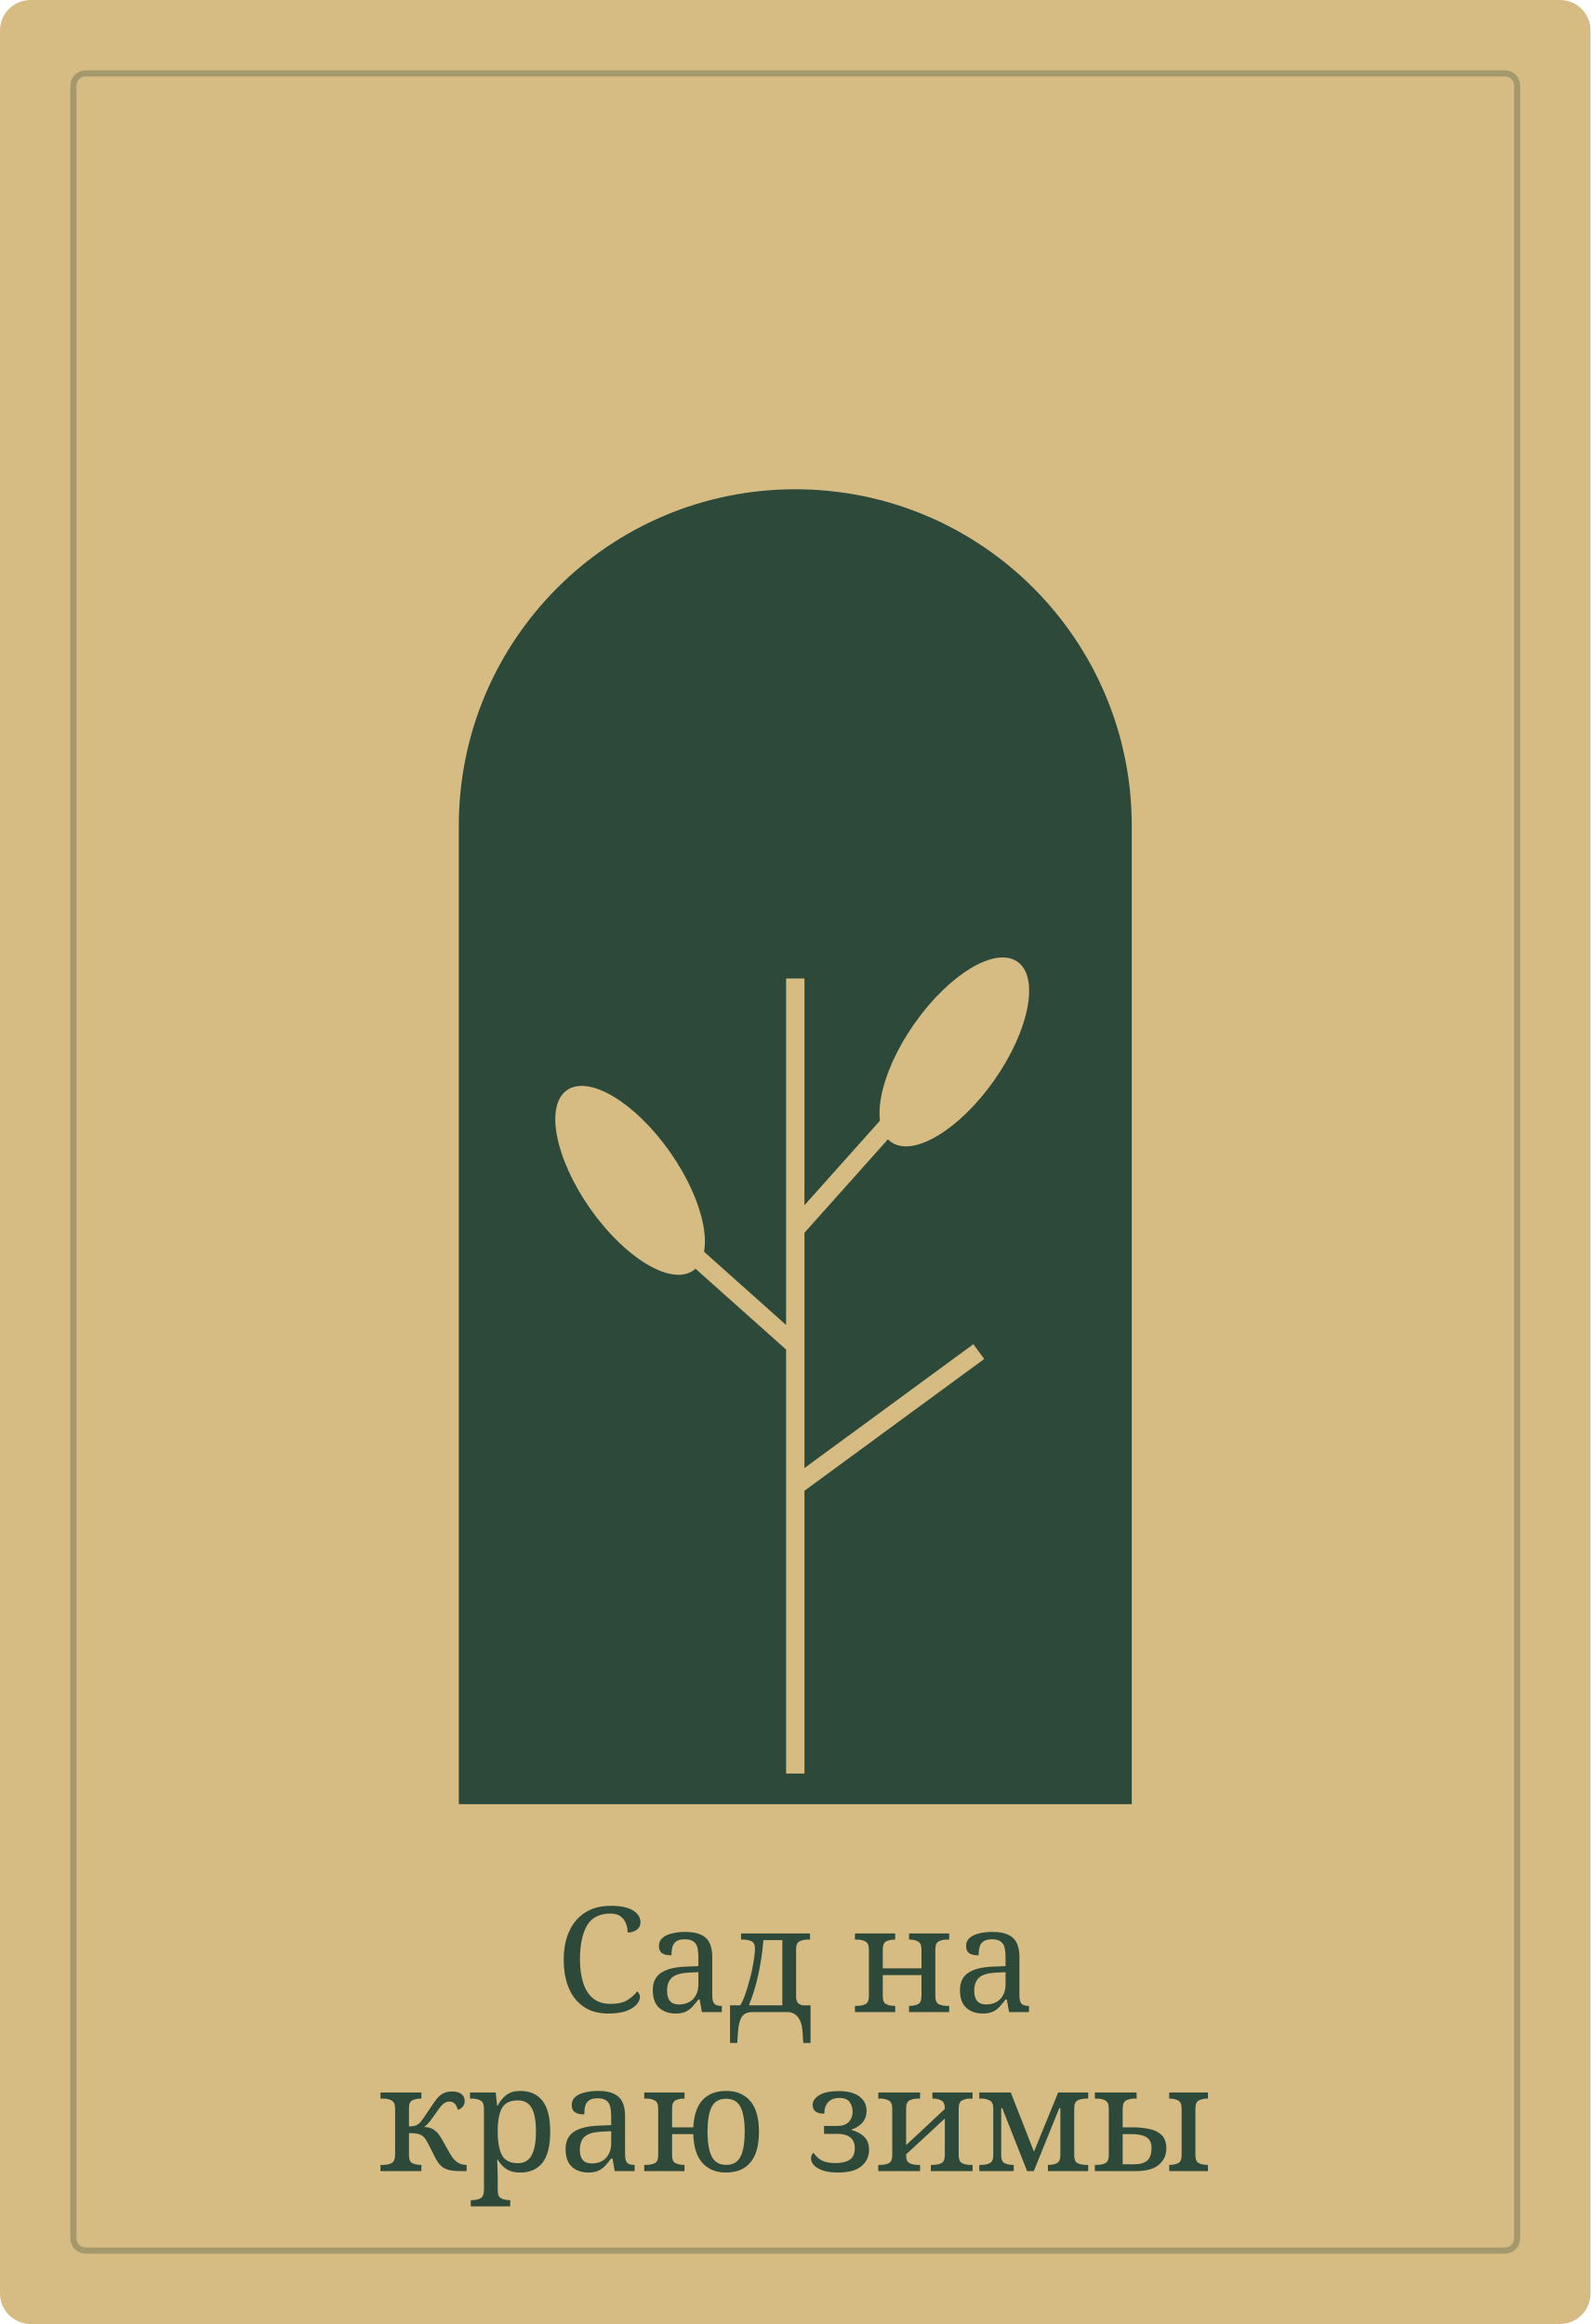
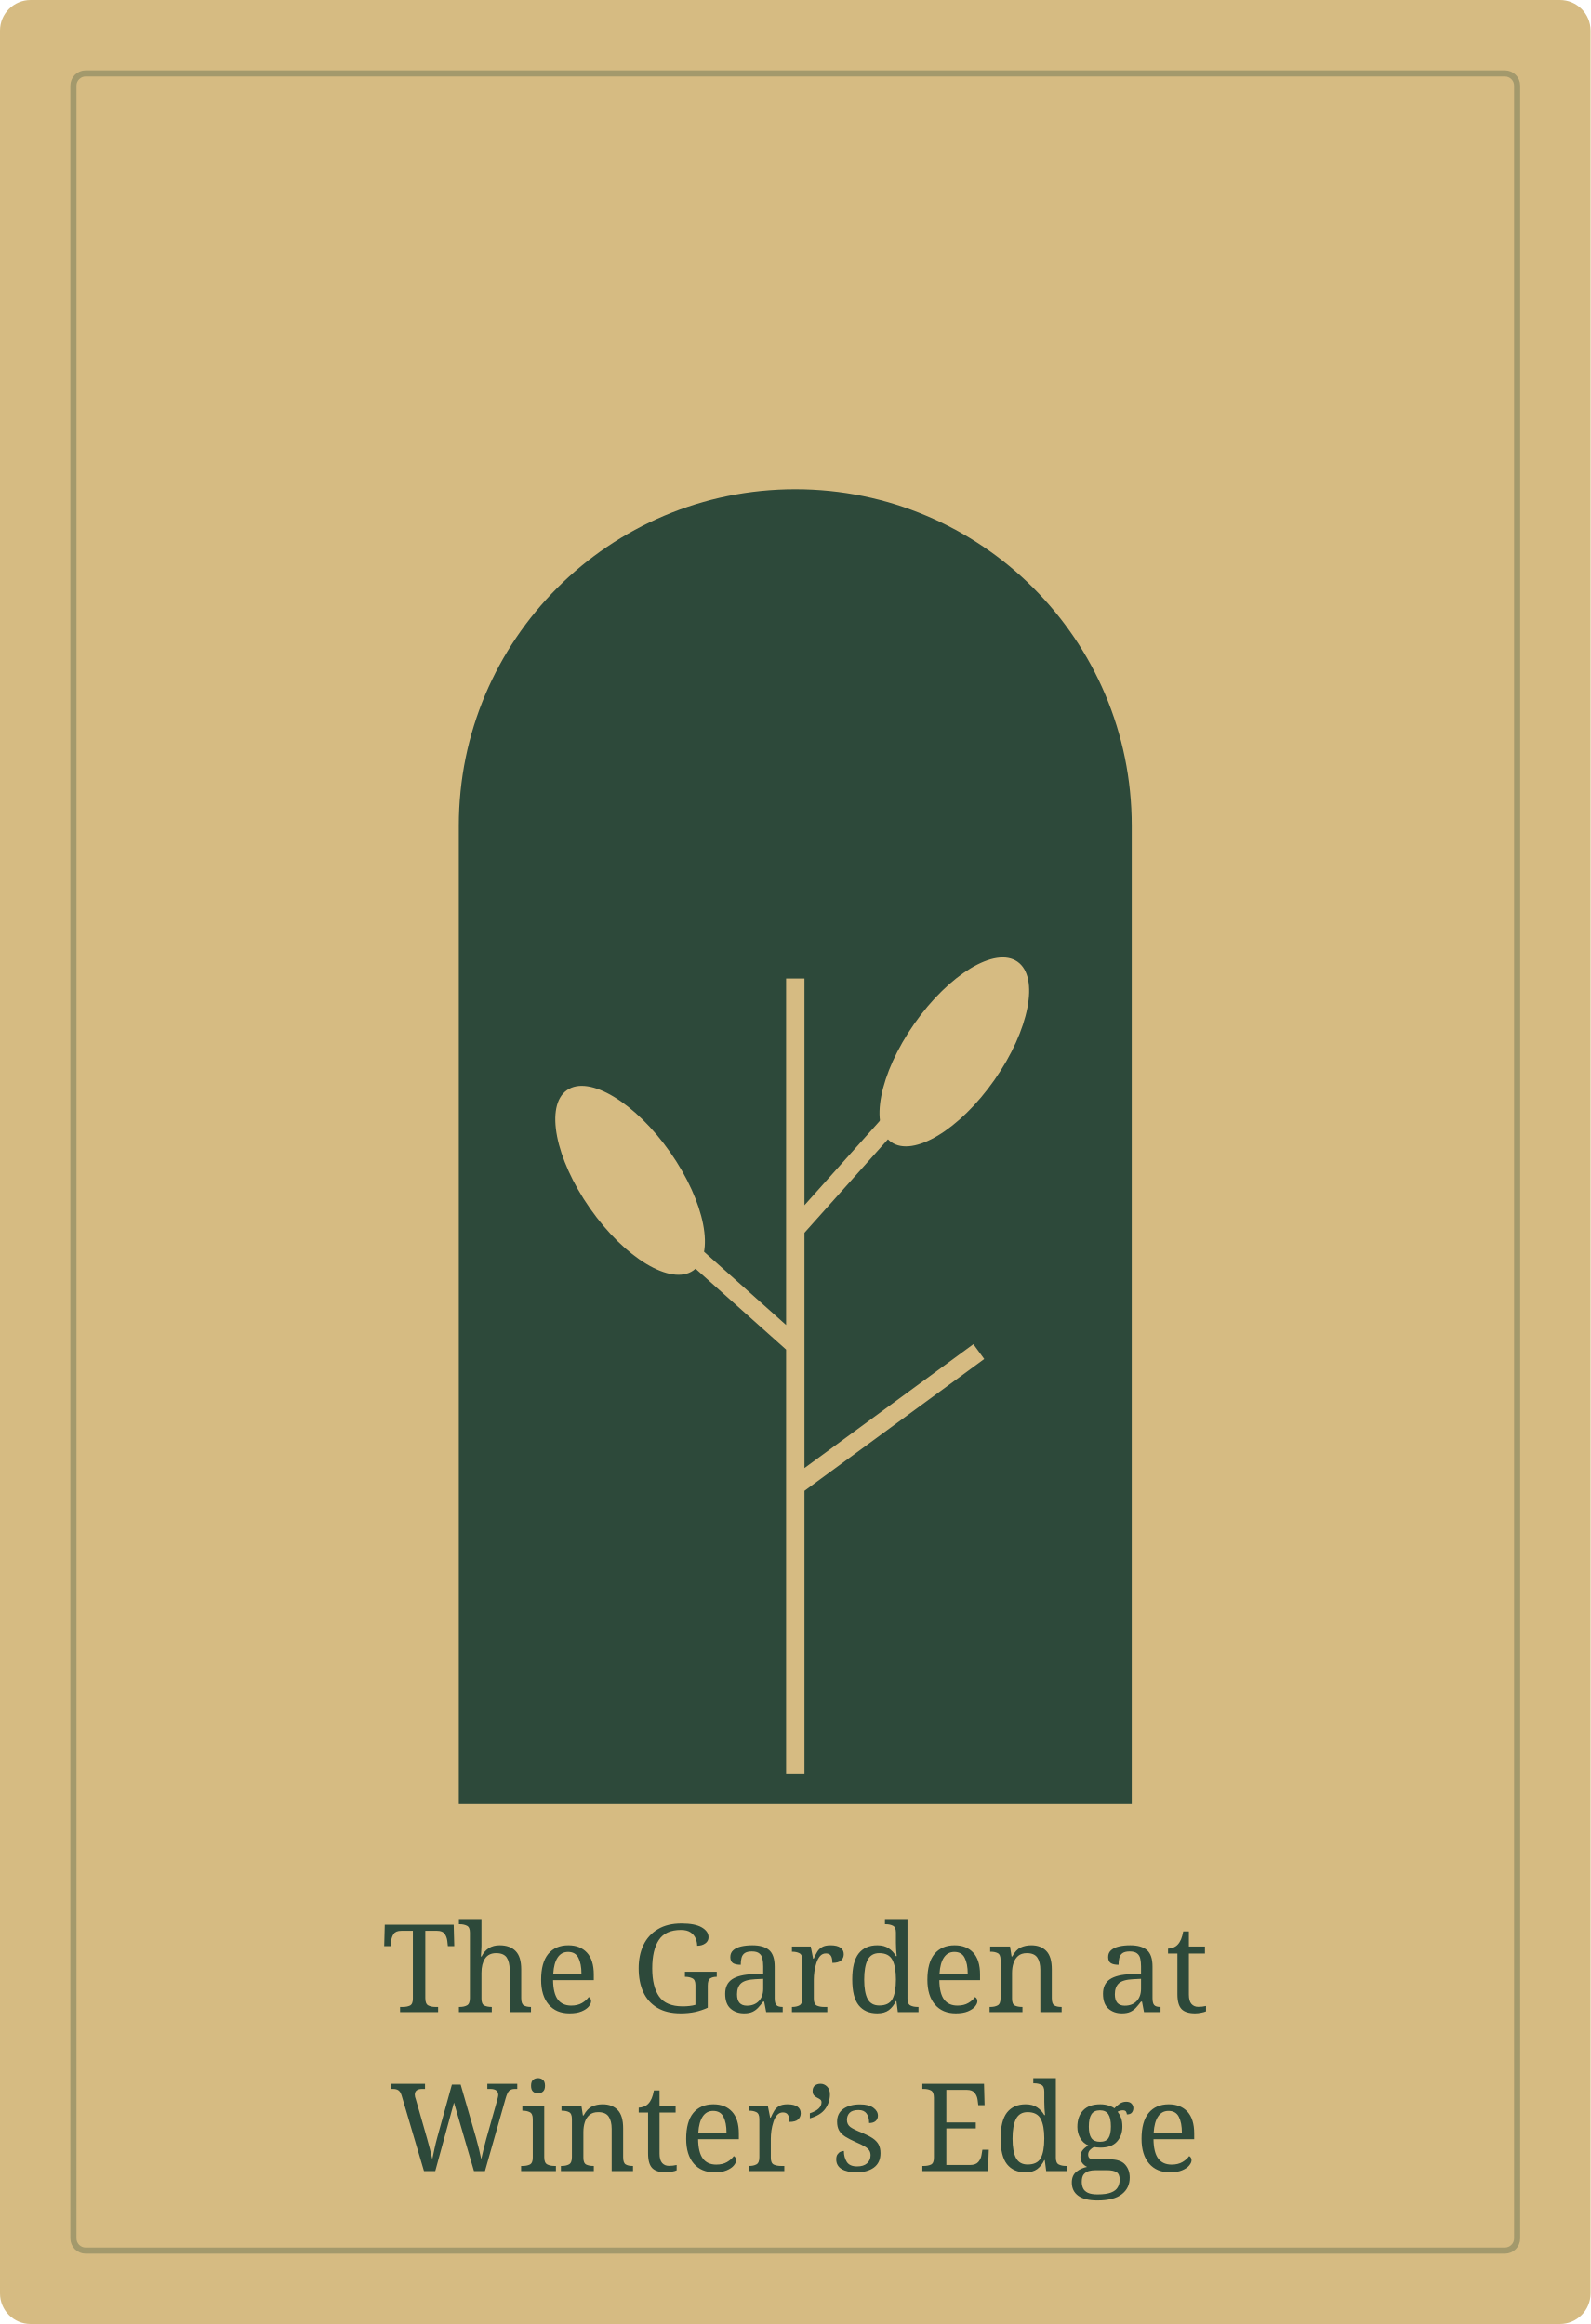
<svg xmlns="http://www.w3.org/2000/svg" width="260" height="380" viewBox="0 0 260 380">
  <rect width="260" height="380" rx="5" fill="#d6bb82" />
  <rect x="12" y="12" width="236" height="356" rx="2" fill="none" stroke="#2d493a" opacity=".3" />
  <path d="M75 295V135a55 55 0 0 1 110 0v160Z" fill="#2d493a" />
  <path d="M130 290V160m0 60-28-25m28 6 25-28m-25 70 30-22" stroke="#d6bb82" stroke-width="3" />
  <ellipse cx="103" cy="193" rx="8" ry="18" fill="#d6bb82" transform="rotate(-35 103 193)" />
  <ellipse cx="156" cy="172" rx="8" ry="18" fill="#d6bb82" transform="rotate(35 156 172)" />
  <rect x="16" y="302" width="228" height="62" fill="#d6bb82" />
-   <g text-anchor="middle" font-family="Georgia,serif" font-size="24" fill="#2d493a">
-     <text x="130" y="329">Сад на</text>
-     <text x="130" y="355">краю зимы</text>
+   <g text-anchor="middle" font-family="Georgia,serif" font-size="20" fill="#2d493a">
+     <text x="130" y="329">The Garden at</text>
+     <text x="130" y="355">Winter’s Edge</text>
  </g>
</svg>
